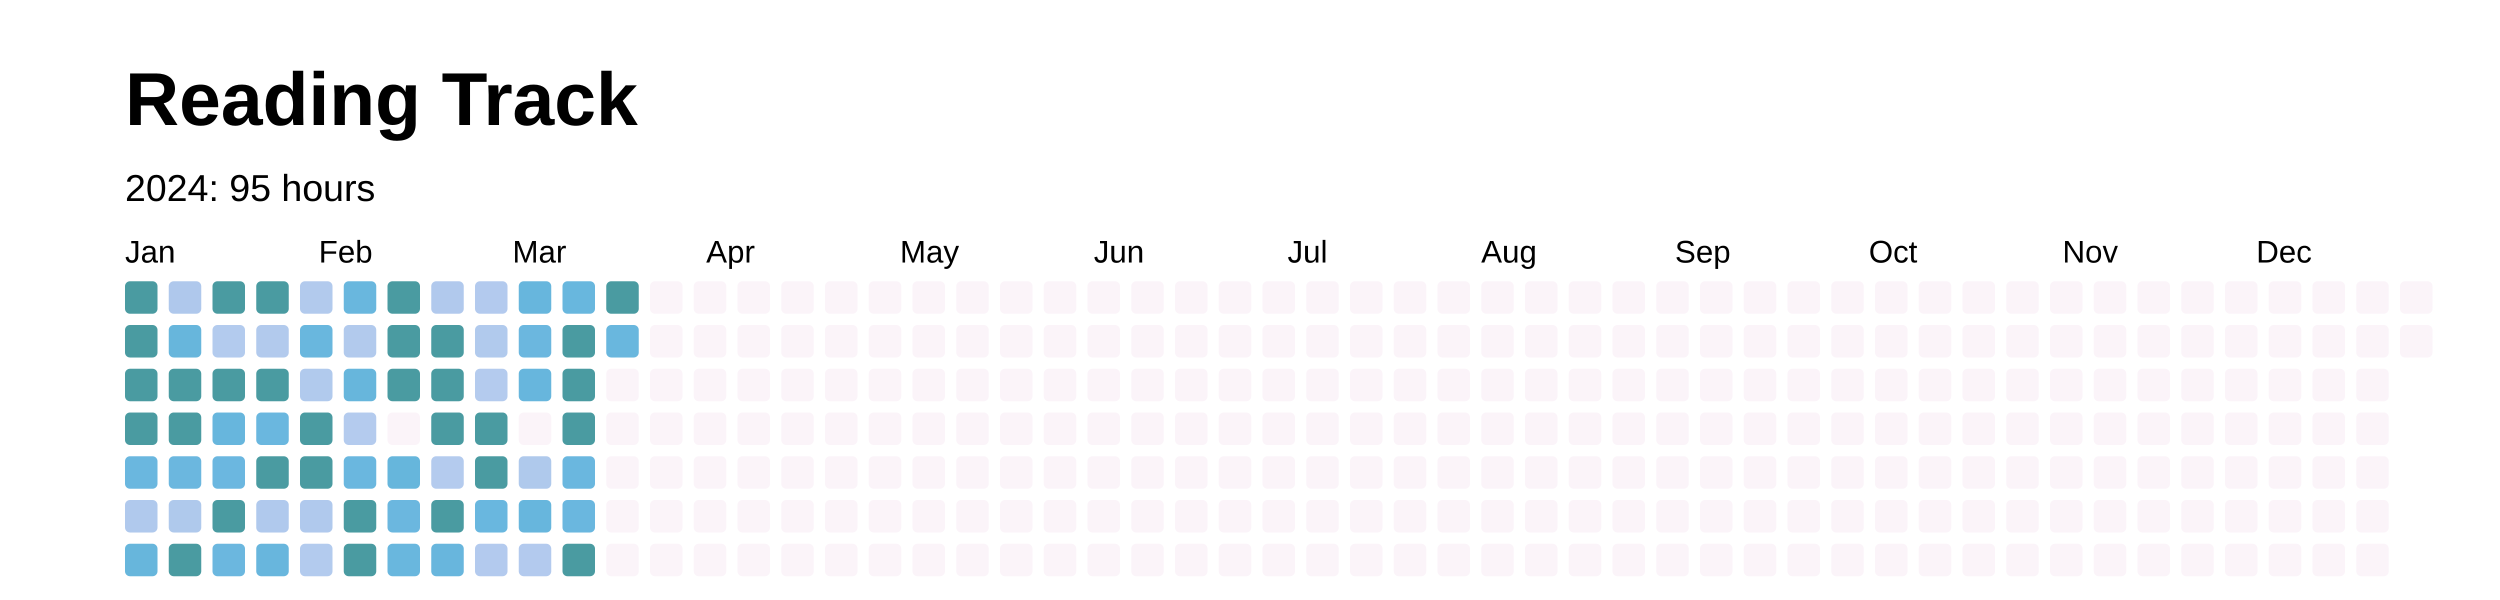
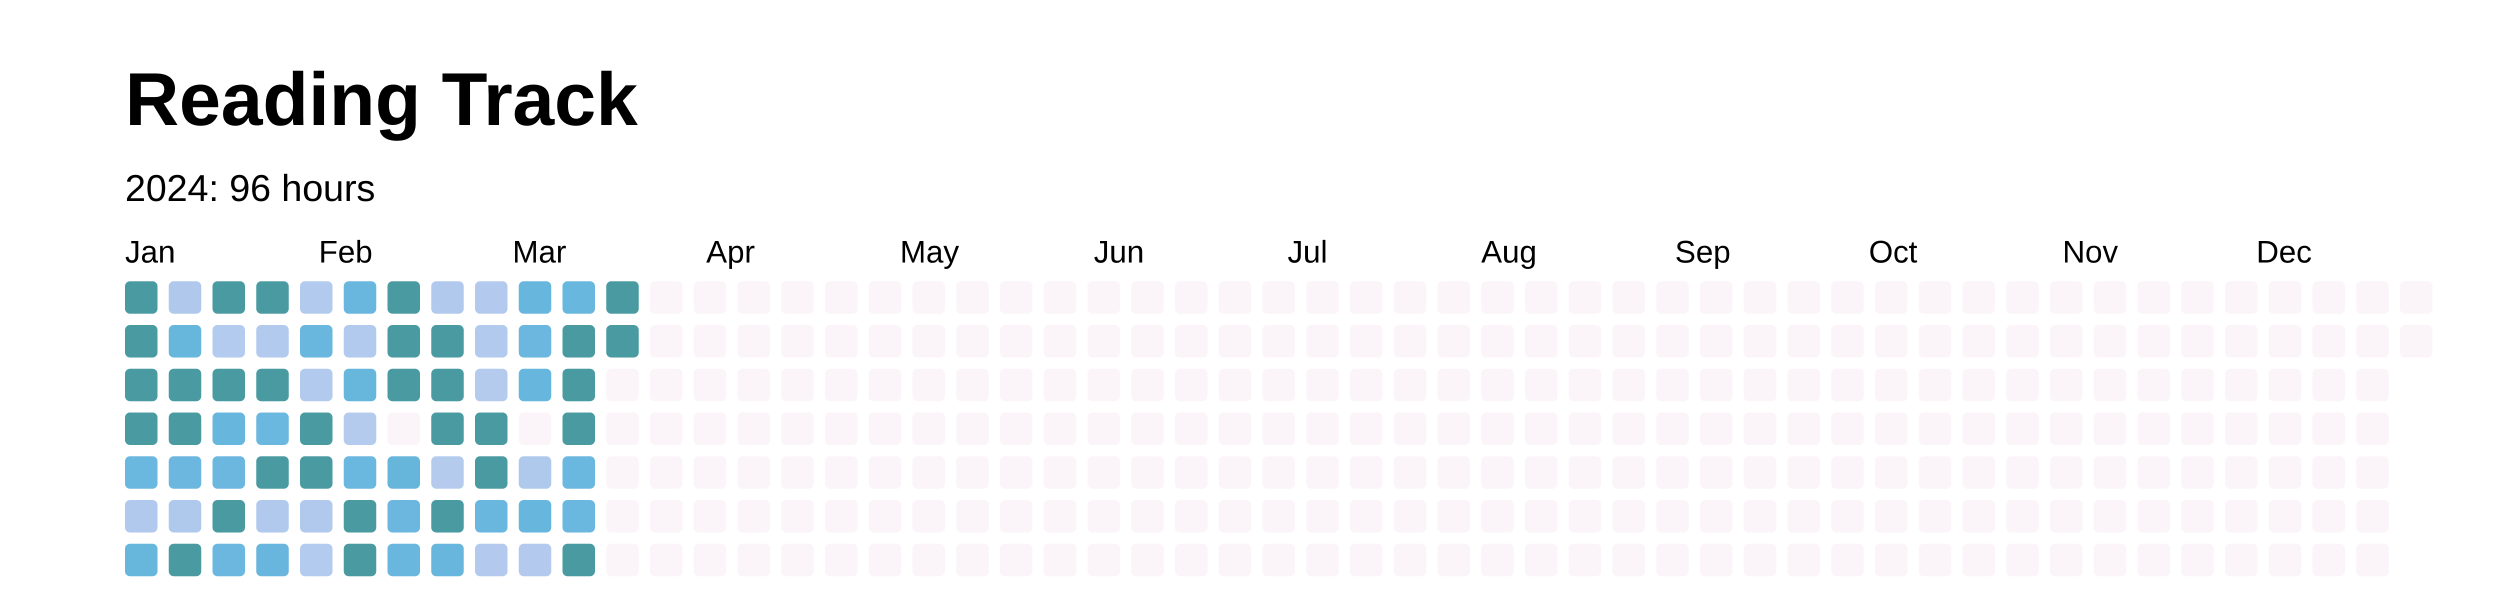
<svg xmlns="http://www.w3.org/2000/svg" baseProfile="full" height="48mm" version="1.1" viewBox="0,0,200,48" width="200mm">
  <defs />
  <rect fill="#FFFFFF" height="48" width="200" x="0" y="0" />
  <text fill="#000000" style="font-size:6px; font-family:Arial; font-weight:bold;" x="10" y="10">Reading Track</text>
-   <text dominant-baseline="hanging" fill="#000000" style="font-size:3.0px; font-family:Arial;" x="10" y="14">2024: 95 hours</text>
+   <text dominant-baseline="hanging" fill="#000000" style="font-size:3.0px; font-family:Arial;" x="10" y="14">2024: 96 hours</text>
  <text fill="#000000" style="font-size:2.5px; font-family:Arial" x="10.0" y="21.0">Jan</text>
  <text fill="#000000" style="font-size:2.5px; font-family:Arial" x="25.5" y="21.0">Feb</text>
  <text fill="#000000" style="font-size:2.5px; font-family:Arial" x="41.0" y="21.0">Mar</text>
  <text fill="#000000" style="font-size:2.5px; font-family:Arial" x="56.5" y="21.0">Apr</text>
  <text fill="#000000" style="font-size:2.5px; font-family:Arial" x="72.0" y="21.0">May</text>
  <text fill="#000000" style="font-size:2.5px; font-family:Arial" x="87.5" y="21.0">Jun</text>
  <text fill="#000000" style="font-size:2.5px; font-family:Arial" x="103.0" y="21.0">Jul</text>
  <text fill="#000000" style="font-size:2.5px; font-family:Arial" x="118.5" y="21.0">Aug</text>
  <text fill="#000000" style="font-size:2.5px; font-family:Arial" x="134.0" y="21.0">Sep</text>
  <text fill="#000000" style="font-size:2.5px; font-family:Arial" x="149.5" y="21.0">Oct</text>
  <text fill="#000000" style="font-size:2.5px; font-family:Arial" x="165.0" y="21.0">Nov</text>
  <text fill="#000000" style="font-size:2.5px; font-family:Arial" x="180.5" y="21.0">Dec</text>
  <rect fill="#4a9ba1" height="2.6" rx="0.4" ry="0.4" width="2.6" x="10.0" y="22.5" />
  <rect fill="#4a9ba1" height="2.6" rx="0.4" ry="0.4" width="2.6" x="10.0" y="26.0" />
  <rect fill="#4a9ba1" height="2.6" rx="0.4" ry="0.4" width="2.6" x="10.0" y="29.5" />
  <rect fill="#4a9ba1" height="2.6" rx="0.4" ry="0.4" width="2.6" x="10.0" y="33.0" />
  <rect fill="#6ab7df" height="2.6" rx="0.4" ry="0.4" width="2.6" x="10.0" y="36.5" />
  <rect fill="#b0c9ed" height="2.6" rx="0.4" ry="0.4" width="2.6" x="10.0" y="40.0" />
  <rect fill="#67b6dc" height="2.6" rx="0.4" ry="0.4" width="2.6" x="10.0" y="43.5" />
  <rect fill="#afc8ec" height="2.6" rx="0.4" ry="0.4" width="2.6" x="13.5" y="22.5" />
  <rect fill="#67b6dc" height="2.6" rx="0.4" ry="0.4" width="2.6" x="13.5" y="26.0" />
  <rect fill="#4a9ba1" height="2.6" rx="0.4" ry="0.4" width="2.6" x="13.5" y="29.5" />
  <rect fill="#4a9ba1" height="2.6" rx="0.4" ry="0.4" width="2.6" x="13.5" y="33.0" />
  <rect fill="#6bb7df" height="2.6" rx="0.4" ry="0.4" width="2.6" x="13.5" y="36.5" />
  <rect fill="#afc9ec" height="2.6" rx="0.4" ry="0.4" width="2.6" x="13.5" y="40.0" />
  <rect fill="#4a9ba1" height="2.6" rx="0.4" ry="0.4" width="2.6" x="13.5" y="43.5" />
  <rect fill="#4a9ba1" height="2.6" rx="0.4" ry="0.4" width="2.6" x="17.0" y="22.5" />
  <rect fill="#b3cbee" height="2.6" rx="0.4" ry="0.4" width="2.6" x="17.0" y="26.0" />
  <rect fill="#4a9ba1" height="2.6" rx="0.4" ry="0.4" width="2.6" x="17.0" y="29.5" />
  <rect fill="#67b6dd" height="2.6" rx="0.4" ry="0.4" width="2.6" x="17.0" y="33.0" />
  <rect fill="#6bb7e0" height="2.6" rx="0.4" ry="0.4" width="2.6" x="17.0" y="36.5" />
  <rect fill="#4a9ba1" height="2.6" rx="0.4" ry="0.4" width="2.6" x="17.0" y="40.0" />
  <rect fill="#6bb7df" height="2.6" rx="0.4" ry="0.4" width="2.6" x="17.0" y="43.5" />
  <rect fill="#4a9ba1" height="2.6" rx="0.4" ry="0.4" width="2.6" x="20.5" y="22.5" />
  <rect fill="#b2caed" height="2.6" rx="0.4" ry="0.4" width="2.6" x="20.5" y="26.0" />
  <rect fill="#4a9ba1" height="2.6" rx="0.4" ry="0.4" width="2.6" x="20.5" y="29.5" />
  <rect fill="#6ab7df" height="2.6" rx="0.4" ry="0.4" width="2.6" x="20.5" y="33.0" />
  <rect fill="#4a9ba1" height="2.6" rx="0.4" ry="0.4" width="2.6" x="20.5" y="36.5" />
  <rect fill="#b0c9ed" height="2.6" rx="0.4" ry="0.4" width="2.6" x="20.5" y="40.0" />
  <rect fill="#68b6dd" height="2.6" rx="0.4" ry="0.4" width="2.6" x="20.5" y="43.5" />
  <rect fill="#b2caed" height="2.6" rx="0.4" ry="0.4" width="2.6" x="24.0" y="22.5" />
  <rect fill="#69b7de" height="2.6" rx="0.4" ry="0.4" width="2.6" x="24.0" y="26.0" />
  <rect fill="#b1caed" height="2.6" rx="0.4" ry="0.4" width="2.6" x="24.0" y="29.5" />
  <rect fill="#4a9ba1" height="2.6" rx="0.4" ry="0.4" width="2.6" x="24.0" y="33.0" />
  <rect fill="#4a9ba1" height="2.6" rx="0.4" ry="0.4" width="2.6" x="24.0" y="36.5" />
  <rect fill="#b0c9ed" height="2.6" rx="0.4" ry="0.4" width="2.6" x="24.0" y="40.0" />
  <rect fill="#b3cbee" height="2.6" rx="0.4" ry="0.4" width="2.6" x="24.0" y="43.5" />
  <rect fill="#69b7de" height="2.6" rx="0.4" ry="0.4" width="2.6" x="27.5" y="22.5" />
  <rect fill="#b2caed" height="2.6" rx="0.4" ry="0.4" width="2.6" x="27.5" y="26.0" />
  <rect fill="#67b6dc" height="2.6" rx="0.4" ry="0.4" width="2.6" x="27.5" y="29.5" />
  <rect fill="#b4cbee" height="2.6" rx="0.4" ry="0.4" width="2.6" x="27.5" y="33.0" />
  <rect fill="#6ab7df" height="2.6" rx="0.4" ry="0.4" width="2.6" x="27.5" y="36.5" />
  <rect fill="#4a9ba1" height="2.6" rx="0.4" ry="0.4" width="2.6" x="27.5" y="40.0" />
  <rect fill="#4a9ba1" height="2.6" rx="0.4" ry="0.4" width="2.6" x="27.5" y="43.5" />
  <rect fill="#4a9ba1" height="2.6" rx="0.4" ry="0.4" width="2.6" x="31.0" y="22.5" />
  <rect fill="#4a9ba1" height="2.6" rx="0.4" ry="0.4" width="2.6" x="31.0" y="26.0" />
  <rect fill="#4a9ba1" height="2.6" rx="0.4" ry="0.4" width="2.6" x="31.0" y="29.5" />
  <rect fill="#FBF4F9" height="2.6" rx="0.4" ry="0.4" width="2.6" x="31.0" y="33.0" />
  <rect fill="#66b6dc" height="2.6" rx="0.4" ry="0.4" width="2.6" x="31.0" y="36.5" />
  <rect fill="#6bb7df" height="2.6" rx="0.4" ry="0.4" width="2.6" x="31.0" y="40.0" />
  <rect fill="#69b7de" height="2.6" rx="0.4" ry="0.4" width="2.6" x="31.0" y="43.5" />
  <rect fill="#b1c9ed" height="2.6" rx="0.4" ry="0.4" width="2.6" x="34.5" y="22.5" />
  <rect fill="#4a9ba1" height="2.6" rx="0.4" ry="0.4" width="2.6" x="34.5" y="26.0" />
  <rect fill="#4a9ba1" height="2.6" rx="0.4" ry="0.4" width="2.6" x="34.5" y="29.5" />
  <rect fill="#4a9ba1" height="2.6" rx="0.4" ry="0.4" width="2.6" x="34.5" y="33.0" />
  <rect fill="#b4cbee" height="2.6" rx="0.4" ry="0.4" width="2.6" x="34.5" y="36.5" />
  <rect fill="#4a9ba1" height="2.6" rx="0.4" ry="0.4" width="2.6" x="34.5" y="40.0" />
  <rect fill="#68b6dd" height="2.6" rx="0.4" ry="0.4" width="2.6" x="34.5" y="43.5" />
  <rect fill="#b3caee" height="2.6" rx="0.4" ry="0.4" width="2.6" x="38.0" y="22.5" />
  <rect fill="#b1caed" height="2.6" rx="0.4" ry="0.4" width="2.6" x="38.0" y="26.0" />
  <rect fill="#b4cbee" height="2.6" rx="0.4" ry="0.4" width="2.6" x="38.0" y="29.5" />
  <rect fill="#4a9ba1" height="2.6" rx="0.4" ry="0.4" width="2.6" x="38.0" y="33.0" />
  <rect fill="#4a9ba1" height="2.6" rx="0.4" ry="0.4" width="2.6" x="38.0" y="36.5" />
  <rect fill="#69b7df" height="2.6" rx="0.4" ry="0.4" width="2.6" x="38.0" y="40.0" />
  <rect fill="#b3caee" height="2.6" rx="0.4" ry="0.4" width="2.6" x="38.0" y="43.5" />
  <rect fill="#67b6dd" height="2.6" rx="0.4" ry="0.4" width="2.6" x="41.5" y="22.5" />
  <rect fill="#6bb7df" height="2.6" rx="0.4" ry="0.4" width="2.6" x="41.5" y="26.0" />
  <rect fill="#67b6dd" height="2.6" rx="0.4" ry="0.4" width="2.6" x="41.5" y="29.5" />
  <rect fill="#FBF4F9" height="2.6" rx="0.4" ry="0.4" width="2.6" x="41.5" y="33.0" />
  <rect fill="#afc9ec" height="2.6" rx="0.4" ry="0.4" width="2.6" x="41.5" y="36.5" />
  <rect fill="#67b6dd" height="2.6" rx="0.4" ry="0.4" width="2.6" x="41.5" y="40.0" />
  <rect fill="#b3caee" height="2.6" rx="0.4" ry="0.4" width="2.6" x="41.5" y="43.5" />
  <rect fill="#68b7de" height="2.6" rx="0.4" ry="0.4" width="2.6" x="45.0" y="22.5" />
  <rect fill="#4a9ba1" height="2.6" rx="0.4" ry="0.4" width="2.6" x="45.0" y="26.0" />
  <rect fill="#4a9ba1" height="2.6" rx="0.4" ry="0.4" width="2.6" x="45.0" y="29.5" />
  <rect fill="#4a9ba1" height="2.6" rx="0.4" ry="0.4" width="2.6" x="45.0" y="33.0" />
  <rect fill="#6ab7df" height="2.6" rx="0.4" ry="0.4" width="2.6" x="45.0" y="36.5" />
  <rect fill="#6ab7df" height="2.6" rx="0.4" ry="0.4" width="2.6" x="45.0" y="40.0" />
  <rect fill="#4a9ba1" height="2.6" rx="0.4" ry="0.4" width="2.6" x="45.0" y="43.5" />
  <rect fill="#4a9ba1" height="2.6" rx="0.4" ry="0.4" width="2.6" x="48.5" y="22.5" />
-   <rect fill="#69b7de" height="2.6" rx="0.4" ry="0.4" width="2.6" x="48.5" y="26.0" />
+   <rect fill="#4a9ba1" height="2.6" rx="0.4" ry="0.4" width="2.6" x="48.5" y="26.0" />
  <rect fill="#FBF4F9" height="2.6" rx="0.4" ry="0.4" width="2.6" x="48.5" y="29.5" />
  <rect fill="#FBF4F9" height="2.6" rx="0.4" ry="0.4" width="2.6" x="48.5" y="33.0" />
  <rect fill="#FBF4F9" height="2.6" rx="0.4" ry="0.4" width="2.6" x="48.5" y="36.5" />
  <rect fill="#FBF4F9" height="2.6" rx="0.4" ry="0.4" width="2.6" x="48.5" y="40.0" />
  <rect fill="#FBF4F9" height="2.6" rx="0.4" ry="0.4" width="2.6" x="48.5" y="43.5" />
  <rect fill="#FBF4F9" height="2.6" rx="0.4" ry="0.4" width="2.6" x="52.0" y="22.5" />
  <rect fill="#FBF4F9" height="2.6" rx="0.4" ry="0.4" width="2.6" x="52.0" y="26.0" />
  <rect fill="#FBF4F9" height="2.6" rx="0.4" ry="0.4" width="2.6" x="52.0" y="29.5" />
  <rect fill="#FBF4F9" height="2.6" rx="0.4" ry="0.4" width="2.6" x="52.0" y="33.0" />
  <rect fill="#FBF4F9" height="2.6" rx="0.4" ry="0.4" width="2.6" x="52.0" y="36.5" />
  <rect fill="#FBF4F9" height="2.6" rx="0.4" ry="0.4" width="2.6" x="52.0" y="40.0" />
  <rect fill="#FBF4F9" height="2.6" rx="0.4" ry="0.4" width="2.6" x="52.0" y="43.5" />
  <rect fill="#FBF4F9" height="2.6" rx="0.4" ry="0.4" width="2.6" x="55.5" y="22.5" />
  <rect fill="#FBF4F9" height="2.6" rx="0.4" ry="0.4" width="2.6" x="55.5" y="26.0" />
  <rect fill="#FBF4F9" height="2.6" rx="0.4" ry="0.4" width="2.6" x="55.5" y="29.5" />
  <rect fill="#FBF4F9" height="2.6" rx="0.4" ry="0.4" width="2.6" x="55.5" y="33.0" />
  <rect fill="#FBF4F9" height="2.6" rx="0.4" ry="0.4" width="2.6" x="55.5" y="36.5" />
  <rect fill="#FBF4F9" height="2.6" rx="0.4" ry="0.4" width="2.6" x="55.5" y="40.0" />
  <rect fill="#FBF4F9" height="2.6" rx="0.4" ry="0.4" width="2.6" x="55.5" y="43.5" />
  <rect fill="#FBF4F9" height="2.6" rx="0.4" ry="0.4" width="2.6" x="59.0" y="22.5" />
  <rect fill="#FBF4F9" height="2.6" rx="0.4" ry="0.4" width="2.6" x="59.0" y="26.0" />
  <rect fill="#FBF4F9" height="2.6" rx="0.4" ry="0.4" width="2.6" x="59.0" y="29.5" />
  <rect fill="#FBF4F9" height="2.6" rx="0.4" ry="0.4" width="2.6" x="59.0" y="33.0" />
  <rect fill="#FBF4F9" height="2.6" rx="0.4" ry="0.4" width="2.6" x="59.0" y="36.5" />
  <rect fill="#FBF4F9" height="2.6" rx="0.4" ry="0.4" width="2.6" x="59.0" y="40.0" />
  <rect fill="#FBF4F9" height="2.6" rx="0.4" ry="0.4" width="2.6" x="59.0" y="43.5" />
  <rect fill="#FBF4F9" height="2.6" rx="0.4" ry="0.4" width="2.6" x="62.5" y="22.5" />
  <rect fill="#FBF4F9" height="2.6" rx="0.4" ry="0.4" width="2.6" x="62.5" y="26.0" />
  <rect fill="#FBF4F9" height="2.6" rx="0.4" ry="0.4" width="2.6" x="62.5" y="29.5" />
  <rect fill="#FBF4F9" height="2.6" rx="0.4" ry="0.4" width="2.6" x="62.5" y="33.0" />
  <rect fill="#FBF4F9" height="2.6" rx="0.4" ry="0.4" width="2.6" x="62.5" y="36.5" />
  <rect fill="#FBF4F9" height="2.6" rx="0.4" ry="0.4" width="2.6" x="62.5" y="40.0" />
  <rect fill="#FBF4F9" height="2.6" rx="0.4" ry="0.4" width="2.6" x="62.5" y="43.5" />
  <rect fill="#FBF4F9" height="2.6" rx="0.4" ry="0.4" width="2.6" x="66.0" y="22.5" />
  <rect fill="#FBF4F9" height="2.6" rx="0.4" ry="0.4" width="2.6" x="66.0" y="26.0" />
  <rect fill="#FBF4F9" height="2.6" rx="0.4" ry="0.4" width="2.6" x="66.0" y="29.5" />
  <rect fill="#FBF4F9" height="2.6" rx="0.4" ry="0.4" width="2.6" x="66.0" y="33.0" />
  <rect fill="#FBF4F9" height="2.6" rx="0.4" ry="0.4" width="2.6" x="66.0" y="36.5" />
  <rect fill="#FBF4F9" height="2.6" rx="0.4" ry="0.4" width="2.6" x="66.0" y="40.0" />
  <rect fill="#FBF4F9" height="2.6" rx="0.4" ry="0.4" width="2.6" x="66.0" y="43.5" />
  <rect fill="#FBF4F9" height="2.6" rx="0.4" ry="0.4" width="2.6" x="69.5" y="22.5" />
  <rect fill="#FBF4F9" height="2.6" rx="0.4" ry="0.4" width="2.6" x="69.5" y="26.0" />
  <rect fill="#FBF4F9" height="2.6" rx="0.4" ry="0.4" width="2.6" x="69.5" y="29.5" />
  <rect fill="#FBF4F9" height="2.6" rx="0.4" ry="0.4" width="2.6" x="69.5" y="33.0" />
  <rect fill="#FBF4F9" height="2.6" rx="0.4" ry="0.4" width="2.6" x="69.5" y="36.5" />
  <rect fill="#FBF4F9" height="2.6" rx="0.4" ry="0.4" width="2.6" x="69.5" y="40.0" />
  <rect fill="#FBF4F9" height="2.6" rx="0.4" ry="0.4" width="2.6" x="69.5" y="43.5" />
  <rect fill="#FBF4F9" height="2.6" rx="0.4" ry="0.4" width="2.6" x="73.0" y="22.5" />
  <rect fill="#FBF4F9" height="2.6" rx="0.4" ry="0.4" width="2.6" x="73.0" y="26.0" />
  <rect fill="#FBF4F9" height="2.6" rx="0.4" ry="0.4" width="2.6" x="73.0" y="29.5" />
  <rect fill="#FBF4F9" height="2.6" rx="0.4" ry="0.4" width="2.6" x="73.0" y="33.0" />
  <rect fill="#FBF4F9" height="2.6" rx="0.4" ry="0.4" width="2.6" x="73.0" y="36.5" />
  <rect fill="#FBF4F9" height="2.6" rx="0.4" ry="0.4" width="2.6" x="73.0" y="40.0" />
  <rect fill="#FBF4F9" height="2.6" rx="0.4" ry="0.4" width="2.6" x="73.0" y="43.5" />
  <rect fill="#FBF4F9" height="2.6" rx="0.4" ry="0.4" width="2.6" x="76.5" y="22.5" />
  <rect fill="#FBF4F9" height="2.6" rx="0.4" ry="0.4" width="2.6" x="76.5" y="26.0" />
  <rect fill="#FBF4F9" height="2.6" rx="0.4" ry="0.4" width="2.6" x="76.5" y="29.5" />
  <rect fill="#FBF4F9" height="2.6" rx="0.4" ry="0.4" width="2.6" x="76.5" y="33.0" />
  <rect fill="#FBF4F9" height="2.6" rx="0.4" ry="0.4" width="2.6" x="76.5" y="36.5" />
  <rect fill="#FBF4F9" height="2.6" rx="0.4" ry="0.4" width="2.6" x="76.5" y="40.0" />
  <rect fill="#FBF4F9" height="2.6" rx="0.4" ry="0.4" width="2.6" x="76.5" y="43.5" />
  <rect fill="#FBF4F9" height="2.6" rx="0.4" ry="0.4" width="2.6" x="80.0" y="22.5" />
  <rect fill="#FBF4F9" height="2.6" rx="0.4" ry="0.4" width="2.6" x="80.0" y="26.0" />
  <rect fill="#FBF4F9" height="2.6" rx="0.4" ry="0.4" width="2.6" x="80.0" y="29.5" />
  <rect fill="#FBF4F9" height="2.6" rx="0.4" ry="0.4" width="2.6" x="80.0" y="33.0" />
  <rect fill="#FBF4F9" height="2.6" rx="0.4" ry="0.4" width="2.6" x="80.0" y="36.5" />
  <rect fill="#FBF4F9" height="2.6" rx="0.4" ry="0.4" width="2.6" x="80.0" y="40.0" />
  <rect fill="#FBF4F9" height="2.6" rx="0.4" ry="0.4" width="2.6" x="80.0" y="43.5" />
  <rect fill="#FBF4F9" height="2.6" rx="0.4" ry="0.4" width="2.6" x="83.5" y="22.5" />
  <rect fill="#FBF4F9" height="2.6" rx="0.4" ry="0.4" width="2.6" x="83.5" y="26.0" />
  <rect fill="#FBF4F9" height="2.6" rx="0.4" ry="0.4" width="2.6" x="83.5" y="29.5" />
  <rect fill="#FBF4F9" height="2.6" rx="0.4" ry="0.4" width="2.6" x="83.5" y="33.0" />
  <rect fill="#FBF4F9" height="2.6" rx="0.4" ry="0.4" width="2.6" x="83.5" y="36.5" />
  <rect fill="#FBF4F9" height="2.6" rx="0.4" ry="0.4" width="2.6" x="83.5" y="40.0" />
  <rect fill="#FBF4F9" height="2.6" rx="0.4" ry="0.4" width="2.6" x="83.5" y="43.5" />
  <rect fill="#FBF4F9" height="2.6" rx="0.4" ry="0.4" width="2.6" x="87.0" y="22.5" />
  <rect fill="#FBF4F9" height="2.6" rx="0.4" ry="0.4" width="2.6" x="87.0" y="26.0" />
  <rect fill="#FBF4F9" height="2.6" rx="0.4" ry="0.4" width="2.6" x="87.0" y="29.5" />
  <rect fill="#FBF4F9" height="2.6" rx="0.4" ry="0.4" width="2.6" x="87.0" y="33.0" />
  <rect fill="#FBF4F9" height="2.6" rx="0.4" ry="0.4" width="2.6" x="87.0" y="36.5" />
  <rect fill="#FBF4F9" height="2.6" rx="0.4" ry="0.4" width="2.6" x="87.0" y="40.0" />
  <rect fill="#FBF4F9" height="2.6" rx="0.4" ry="0.4" width="2.6" x="87.0" y="43.5" />
  <rect fill="#FBF4F9" height="2.6" rx="0.4" ry="0.4" width="2.6" x="90.5" y="22.5" />
  <rect fill="#FBF4F9" height="2.6" rx="0.4" ry="0.4" width="2.6" x="90.5" y="26.0" />
  <rect fill="#FBF4F9" height="2.6" rx="0.4" ry="0.4" width="2.6" x="90.5" y="29.5" />
  <rect fill="#FBF4F9" height="2.6" rx="0.4" ry="0.4" width="2.6" x="90.5" y="33.0" />
  <rect fill="#FBF4F9" height="2.6" rx="0.4" ry="0.4" width="2.6" x="90.5" y="36.5" />
  <rect fill="#FBF4F9" height="2.6" rx="0.4" ry="0.4" width="2.6" x="90.5" y="40.0" />
  <rect fill="#FBF4F9" height="2.6" rx="0.4" ry="0.4" width="2.6" x="90.5" y="43.5" />
  <rect fill="#FBF4F9" height="2.6" rx="0.4" ry="0.4" width="2.6" x="94.0" y="22.5" />
  <rect fill="#FBF4F9" height="2.6" rx="0.4" ry="0.4" width="2.6" x="94.0" y="26.0" />
  <rect fill="#FBF4F9" height="2.6" rx="0.4" ry="0.4" width="2.6" x="94.0" y="29.5" />
  <rect fill="#FBF4F9" height="2.6" rx="0.4" ry="0.4" width="2.6" x="94.0" y="33.0" />
  <rect fill="#FBF4F9" height="2.6" rx="0.4" ry="0.4" width="2.6" x="94.0" y="36.5" />
  <rect fill="#FBF4F9" height="2.6" rx="0.4" ry="0.4" width="2.6" x="94.0" y="40.0" />
  <rect fill="#FBF4F9" height="2.6" rx="0.4" ry="0.4" width="2.6" x="94.0" y="43.5" />
  <rect fill="#FBF4F9" height="2.6" rx="0.4" ry="0.4" width="2.6" x="97.5" y="22.5" />
  <rect fill="#FBF4F9" height="2.6" rx="0.4" ry="0.4" width="2.6" x="97.5" y="26.0" />
  <rect fill="#FBF4F9" height="2.6" rx="0.4" ry="0.4" width="2.6" x="97.5" y="29.5" />
  <rect fill="#FBF4F9" height="2.6" rx="0.4" ry="0.4" width="2.6" x="97.5" y="33.0" />
  <rect fill="#FBF4F9" height="2.6" rx="0.4" ry="0.4" width="2.6" x="97.5" y="36.5" />
  <rect fill="#FBF4F9" height="2.6" rx="0.4" ry="0.4" width="2.6" x="97.5" y="40.0" />
  <rect fill="#FBF4F9" height="2.6" rx="0.4" ry="0.4" width="2.6" x="97.5" y="43.5" />
  <rect fill="#FBF4F9" height="2.6" rx="0.4" ry="0.4" width="2.6" x="101.0" y="22.5" />
  <rect fill="#FBF4F9" height="2.6" rx="0.4" ry="0.4" width="2.6" x="101.0" y="26.0" />
  <rect fill="#FBF4F9" height="2.6" rx="0.4" ry="0.4" width="2.6" x="101.0" y="29.5" />
  <rect fill="#FBF4F9" height="2.6" rx="0.4" ry="0.4" width="2.6" x="101.0" y="33.0" />
  <rect fill="#FBF4F9" height="2.6" rx="0.4" ry="0.4" width="2.6" x="101.0" y="36.5" />
  <rect fill="#FBF4F9" height="2.6" rx="0.4" ry="0.4" width="2.6" x="101.0" y="40.0" />
  <rect fill="#FBF4F9" height="2.6" rx="0.4" ry="0.4" width="2.6" x="101.0" y="43.5" />
  <rect fill="#FBF4F9" height="2.6" rx="0.4" ry="0.4" width="2.6" x="104.5" y="22.5" />
  <rect fill="#FBF4F9" height="2.6" rx="0.4" ry="0.4" width="2.6" x="104.5" y="26.0" />
  <rect fill="#FBF4F9" height="2.6" rx="0.4" ry="0.4" width="2.6" x="104.5" y="29.5" />
  <rect fill="#FBF4F9" height="2.6" rx="0.4" ry="0.4" width="2.6" x="104.5" y="33.0" />
  <rect fill="#FBF4F9" height="2.6" rx="0.4" ry="0.4" width="2.6" x="104.5" y="36.5" />
  <rect fill="#FBF4F9" height="2.6" rx="0.4" ry="0.4" width="2.6" x="104.5" y="40.0" />
  <rect fill="#FBF4F9" height="2.6" rx="0.4" ry="0.4" width="2.6" x="104.5" y="43.5" />
  <rect fill="#FBF4F9" height="2.6" rx="0.4" ry="0.4" width="2.6" x="108.0" y="22.5" />
  <rect fill="#FBF4F9" height="2.6" rx="0.4" ry="0.4" width="2.6" x="108.0" y="26.0" />
  <rect fill="#FBF4F9" height="2.6" rx="0.4" ry="0.4" width="2.6" x="108.0" y="29.5" />
  <rect fill="#FBF4F9" height="2.6" rx="0.4" ry="0.4" width="2.6" x="108.0" y="33.0" />
  <rect fill="#FBF4F9" height="2.6" rx="0.4" ry="0.4" width="2.6" x="108.0" y="36.5" />
  <rect fill="#FBF4F9" height="2.6" rx="0.4" ry="0.4" width="2.6" x="108.0" y="40.0" />
  <rect fill="#FBF4F9" height="2.6" rx="0.4" ry="0.4" width="2.6" x="108.0" y="43.5" />
  <rect fill="#FBF4F9" height="2.6" rx="0.4" ry="0.4" width="2.6" x="111.5" y="22.5" />
  <rect fill="#FBF4F9" height="2.6" rx="0.4" ry="0.4" width="2.6" x="111.5" y="26.0" />
  <rect fill="#FBF4F9" height="2.6" rx="0.4" ry="0.4" width="2.6" x="111.5" y="29.5" />
  <rect fill="#FBF4F9" height="2.6" rx="0.4" ry="0.4" width="2.6" x="111.5" y="33.0" />
  <rect fill="#FBF4F9" height="2.6" rx="0.4" ry="0.4" width="2.6" x="111.5" y="36.5" />
  <rect fill="#FBF4F9" height="2.6" rx="0.4" ry="0.4" width="2.6" x="111.5" y="40.0" />
  <rect fill="#FBF4F9" height="2.6" rx="0.4" ry="0.4" width="2.6" x="111.5" y="43.5" />
  <rect fill="#FBF4F9" height="2.6" rx="0.4" ry="0.4" width="2.6" x="115.0" y="22.5" />
  <rect fill="#FBF4F9" height="2.6" rx="0.4" ry="0.4" width="2.6" x="115.0" y="26.0" />
  <rect fill="#FBF4F9" height="2.6" rx="0.4" ry="0.4" width="2.6" x="115.0" y="29.5" />
  <rect fill="#FBF4F9" height="2.6" rx="0.4" ry="0.4" width="2.6" x="115.0" y="33.0" />
  <rect fill="#FBF4F9" height="2.6" rx="0.4" ry="0.4" width="2.6" x="115.0" y="36.5" />
  <rect fill="#FBF4F9" height="2.6" rx="0.4" ry="0.4" width="2.6" x="115.0" y="40.0" />
  <rect fill="#FBF4F9" height="2.6" rx="0.4" ry="0.4" width="2.6" x="115.0" y="43.5" />
  <rect fill="#FBF4F9" height="2.6" rx="0.4" ry="0.4" width="2.6" x="118.5" y="22.5" />
  <rect fill="#FBF4F9" height="2.6" rx="0.4" ry="0.4" width="2.6" x="118.5" y="26.0" />
  <rect fill="#FBF4F9" height="2.6" rx="0.4" ry="0.4" width="2.6" x="118.5" y="29.5" />
  <rect fill="#FBF4F9" height="2.6" rx="0.4" ry="0.4" width="2.6" x="118.5" y="33.0" />
  <rect fill="#FBF4F9" height="2.6" rx="0.4" ry="0.4" width="2.6" x="118.5" y="36.5" />
  <rect fill="#FBF4F9" height="2.6" rx="0.4" ry="0.4" width="2.6" x="118.5" y="40.0" />
  <rect fill="#FBF4F9" height="2.6" rx="0.4" ry="0.4" width="2.6" x="118.5" y="43.5" />
  <rect fill="#FBF4F9" height="2.6" rx="0.4" ry="0.4" width="2.6" x="122.0" y="22.5" />
  <rect fill="#FBF4F9" height="2.6" rx="0.4" ry="0.4" width="2.6" x="122.0" y="26.0" />
  <rect fill="#FBF4F9" height="2.6" rx="0.4" ry="0.4" width="2.6" x="122.0" y="29.5" />
  <rect fill="#FBF4F9" height="2.6" rx="0.4" ry="0.4" width="2.6" x="122.0" y="33.0" />
  <rect fill="#FBF4F9" height="2.6" rx="0.4" ry="0.4" width="2.6" x="122.0" y="36.5" />
  <rect fill="#FBF4F9" height="2.6" rx="0.4" ry="0.4" width="2.6" x="122.0" y="40.0" />
  <rect fill="#FBF4F9" height="2.6" rx="0.4" ry="0.4" width="2.6" x="122.0" y="43.5" />
  <rect fill="#FBF4F9" height="2.6" rx="0.4" ry="0.4" width="2.6" x="125.5" y="22.5" />
  <rect fill="#FBF4F9" height="2.6" rx="0.4" ry="0.4" width="2.6" x="125.5" y="26.0" />
  <rect fill="#FBF4F9" height="2.6" rx="0.4" ry="0.4" width="2.6" x="125.5" y="29.5" />
  <rect fill="#FBF4F9" height="2.6" rx="0.4" ry="0.4" width="2.6" x="125.5" y="33.0" />
  <rect fill="#FBF4F9" height="2.6" rx="0.4" ry="0.4" width="2.6" x="125.5" y="36.5" />
  <rect fill="#FBF4F9" height="2.6" rx="0.4" ry="0.4" width="2.6" x="125.5" y="40.0" />
  <rect fill="#FBF4F9" height="2.6" rx="0.4" ry="0.4" width="2.6" x="125.5" y="43.5" />
  <rect fill="#FBF4F9" height="2.6" rx="0.4" ry="0.4" width="2.6" x="129.0" y="22.5" />
  <rect fill="#FBF4F9" height="2.6" rx="0.4" ry="0.4" width="2.6" x="129.0" y="26.0" />
  <rect fill="#FBF4F9" height="2.6" rx="0.4" ry="0.4" width="2.6" x="129.0" y="29.5" />
  <rect fill="#FBF4F9" height="2.6" rx="0.4" ry="0.4" width="2.6" x="129.0" y="33.0" />
  <rect fill="#FBF4F9" height="2.6" rx="0.4" ry="0.4" width="2.6" x="129.0" y="36.5" />
  <rect fill="#FBF4F9" height="2.6" rx="0.4" ry="0.4" width="2.6" x="129.0" y="40.0" />
  <rect fill="#FBF4F9" height="2.6" rx="0.4" ry="0.4" width="2.6" x="129.0" y="43.5" />
  <rect fill="#FBF4F9" height="2.6" rx="0.4" ry="0.4" width="2.6" x="132.5" y="22.5" />
  <rect fill="#FBF4F9" height="2.6" rx="0.4" ry="0.4" width="2.6" x="132.5" y="26.0" />
  <rect fill="#FBF4F9" height="2.6" rx="0.4" ry="0.4" width="2.6" x="132.5" y="29.5" />
  <rect fill="#FBF4F9" height="2.6" rx="0.4" ry="0.4" width="2.6" x="132.5" y="33.0" />
  <rect fill="#FBF4F9" height="2.6" rx="0.4" ry="0.4" width="2.6" x="132.5" y="36.5" />
  <rect fill="#FBF4F9" height="2.6" rx="0.4" ry="0.4" width="2.6" x="132.5" y="40.0" />
  <rect fill="#FBF4F9" height="2.6" rx="0.4" ry="0.4" width="2.6" x="132.5" y="43.5" />
  <rect fill="#FBF4F9" height="2.6" rx="0.4" ry="0.4" width="2.6" x="136.0" y="22.5" />
  <rect fill="#FBF4F9" height="2.6" rx="0.4" ry="0.4" width="2.6" x="136.0" y="26.0" />
  <rect fill="#FBF4F9" height="2.6" rx="0.4" ry="0.4" width="2.6" x="136.0" y="29.5" />
  <rect fill="#FBF4F9" height="2.6" rx="0.4" ry="0.4" width="2.6" x="136.0" y="33.0" />
  <rect fill="#FBF4F9" height="2.6" rx="0.4" ry="0.4" width="2.6" x="136.0" y="36.5" />
  <rect fill="#FBF4F9" height="2.6" rx="0.4" ry="0.4" width="2.6" x="136.0" y="40.0" />
  <rect fill="#FBF4F9" height="2.6" rx="0.4" ry="0.4" width="2.6" x="136.0" y="43.5" />
  <rect fill="#FBF4F9" height="2.6" rx="0.4" ry="0.4" width="2.6" x="139.5" y="22.5" />
  <rect fill="#FBF4F9" height="2.6" rx="0.4" ry="0.4" width="2.6" x="139.5" y="26.0" />
  <rect fill="#FBF4F9" height="2.6" rx="0.4" ry="0.4" width="2.6" x="139.5" y="29.5" />
  <rect fill="#FBF4F9" height="2.6" rx="0.4" ry="0.4" width="2.6" x="139.5" y="33.0" />
  <rect fill="#FBF4F9" height="2.6" rx="0.4" ry="0.4" width="2.6" x="139.5" y="36.5" />
  <rect fill="#FBF4F9" height="2.6" rx="0.4" ry="0.4" width="2.6" x="139.5" y="40.0" />
  <rect fill="#FBF4F9" height="2.6" rx="0.4" ry="0.4" width="2.6" x="139.5" y="43.5" />
  <rect fill="#FBF4F9" height="2.6" rx="0.4" ry="0.4" width="2.6" x="143.0" y="22.5" />
  <rect fill="#FBF4F9" height="2.6" rx="0.4" ry="0.4" width="2.6" x="143.0" y="26.0" />
  <rect fill="#FBF4F9" height="2.6" rx="0.4" ry="0.4" width="2.6" x="143.0" y="29.5" />
  <rect fill="#FBF4F9" height="2.6" rx="0.4" ry="0.4" width="2.6" x="143.0" y="33.0" />
  <rect fill="#FBF4F9" height="2.6" rx="0.4" ry="0.4" width="2.6" x="143.0" y="36.5" />
  <rect fill="#FBF4F9" height="2.6" rx="0.4" ry="0.4" width="2.6" x="143.0" y="40.0" />
  <rect fill="#FBF4F9" height="2.6" rx="0.4" ry="0.4" width="2.6" x="143.0" y="43.5" />
  <rect fill="#FBF4F9" height="2.6" rx="0.4" ry="0.4" width="2.6" x="146.5" y="22.5" />
  <rect fill="#FBF4F9" height="2.6" rx="0.4" ry="0.4" width="2.6" x="146.5" y="26.0" />
  <rect fill="#FBF4F9" height="2.6" rx="0.4" ry="0.4" width="2.6" x="146.5" y="29.5" />
  <rect fill="#FBF4F9" height="2.6" rx="0.4" ry="0.4" width="2.6" x="146.5" y="33.0" />
  <rect fill="#FBF4F9" height="2.6" rx="0.4" ry="0.4" width="2.6" x="146.5" y="36.5" />
  <rect fill="#FBF4F9" height="2.6" rx="0.4" ry="0.4" width="2.6" x="146.5" y="40.0" />
  <rect fill="#FBF4F9" height="2.6" rx="0.4" ry="0.4" width="2.6" x="146.5" y="43.5" />
  <rect fill="#FBF4F9" height="2.6" rx="0.4" ry="0.4" width="2.6" x="150.0" y="22.5" />
  <rect fill="#FBF4F9" height="2.6" rx="0.4" ry="0.4" width="2.6" x="150.0" y="26.0" />
  <rect fill="#FBF4F9" height="2.6" rx="0.4" ry="0.4" width="2.6" x="150.0" y="29.5" />
  <rect fill="#FBF4F9" height="2.6" rx="0.4" ry="0.4" width="2.6" x="150.0" y="33.0" />
  <rect fill="#FBF4F9" height="2.6" rx="0.4" ry="0.4" width="2.6" x="150.0" y="36.5" />
  <rect fill="#FBF4F9" height="2.6" rx="0.4" ry="0.4" width="2.6" x="150.0" y="40.0" />
  <rect fill="#FBF4F9" height="2.6" rx="0.4" ry="0.4" width="2.6" x="150.0" y="43.5" />
  <rect fill="#FBF4F9" height="2.6" rx="0.4" ry="0.4" width="2.6" x="153.5" y="22.5" />
  <rect fill="#FBF4F9" height="2.6" rx="0.4" ry="0.4" width="2.6" x="153.5" y="26.0" />
  <rect fill="#FBF4F9" height="2.6" rx="0.4" ry="0.4" width="2.6" x="153.5" y="29.5" />
  <rect fill="#FBF4F9" height="2.6" rx="0.4" ry="0.4" width="2.6" x="153.5" y="33.0" />
  <rect fill="#FBF4F9" height="2.6" rx="0.4" ry="0.4" width="2.6" x="153.5" y="36.5" />
  <rect fill="#FBF4F9" height="2.6" rx="0.4" ry="0.4" width="2.6" x="153.5" y="40.0" />
  <rect fill="#FBF4F9" height="2.6" rx="0.4" ry="0.4" width="2.6" x="153.5" y="43.5" />
  <rect fill="#FBF4F9" height="2.6" rx="0.4" ry="0.4" width="2.6" x="157.0" y="22.5" />
  <rect fill="#FBF4F9" height="2.6" rx="0.4" ry="0.4" width="2.6" x="157.0" y="26.0" />
  <rect fill="#FBF4F9" height="2.6" rx="0.4" ry="0.4" width="2.6" x="157.0" y="29.5" />
  <rect fill="#FBF4F9" height="2.6" rx="0.4" ry="0.4" width="2.6" x="157.0" y="33.0" />
  <rect fill="#FBF4F9" height="2.6" rx="0.4" ry="0.4" width="2.6" x="157.0" y="36.5" />
  <rect fill="#FBF4F9" height="2.6" rx="0.4" ry="0.4" width="2.6" x="157.0" y="40.0" />
  <rect fill="#FBF4F9" height="2.6" rx="0.4" ry="0.4" width="2.6" x="157.0" y="43.5" />
  <rect fill="#FBF4F9" height="2.6" rx="0.4" ry="0.4" width="2.6" x="160.5" y="22.5" />
  <rect fill="#FBF4F9" height="2.6" rx="0.4" ry="0.4" width="2.6" x="160.5" y="26.0" />
  <rect fill="#FBF4F9" height="2.6" rx="0.4" ry="0.4" width="2.6" x="160.5" y="29.5" />
  <rect fill="#FBF4F9" height="2.6" rx="0.4" ry="0.4" width="2.6" x="160.5" y="33.0" />
  <rect fill="#FBF4F9" height="2.6" rx="0.4" ry="0.4" width="2.6" x="160.5" y="36.5" />
  <rect fill="#FBF4F9" height="2.6" rx="0.4" ry="0.4" width="2.6" x="160.5" y="40.0" />
  <rect fill="#FBF4F9" height="2.6" rx="0.4" ry="0.4" width="2.6" x="160.5" y="43.5" />
  <rect fill="#FBF4F9" height="2.6" rx="0.4" ry="0.4" width="2.6" x="164.0" y="22.5" />
  <rect fill="#FBF4F9" height="2.6" rx="0.4" ry="0.4" width="2.6" x="164.0" y="26.0" />
  <rect fill="#FBF4F9" height="2.6" rx="0.4" ry="0.4" width="2.6" x="164.0" y="29.5" />
  <rect fill="#FBF4F9" height="2.6" rx="0.4" ry="0.4" width="2.6" x="164.0" y="33.0" />
  <rect fill="#FBF4F9" height="2.6" rx="0.4" ry="0.4" width="2.6" x="164.0" y="36.5" />
  <rect fill="#FBF4F9" height="2.6" rx="0.4" ry="0.4" width="2.6" x="164.0" y="40.0" />
  <rect fill="#FBF4F9" height="2.6" rx="0.4" ry="0.4" width="2.6" x="164.0" y="43.5" />
  <rect fill="#FBF4F9" height="2.6" rx="0.4" ry="0.4" width="2.6" x="167.5" y="22.5" />
  <rect fill="#FBF4F9" height="2.6" rx="0.4" ry="0.4" width="2.6" x="167.5" y="26.0" />
  <rect fill="#FBF4F9" height="2.6" rx="0.4" ry="0.4" width="2.6" x="167.5" y="29.5" />
  <rect fill="#FBF4F9" height="2.6" rx="0.4" ry="0.4" width="2.6" x="167.5" y="33.0" />
  <rect fill="#FBF4F9" height="2.6" rx="0.4" ry="0.4" width="2.6" x="167.5" y="36.5" />
  <rect fill="#FBF4F9" height="2.6" rx="0.4" ry="0.4" width="2.6" x="167.5" y="40.0" />
  <rect fill="#FBF4F9" height="2.6" rx="0.4" ry="0.4" width="2.6" x="167.5" y="43.5" />
  <rect fill="#FBF4F9" height="2.6" rx="0.4" ry="0.4" width="2.6" x="171.0" y="22.5" />
  <rect fill="#FBF4F9" height="2.6" rx="0.4" ry="0.4" width="2.6" x="171.0" y="26.0" />
  <rect fill="#FBF4F9" height="2.6" rx="0.4" ry="0.4" width="2.6" x="171.0" y="29.5" />
  <rect fill="#FBF4F9" height="2.6" rx="0.4" ry="0.4" width="2.6" x="171.0" y="33.0" />
  <rect fill="#FBF4F9" height="2.6" rx="0.4" ry="0.4" width="2.6" x="171.0" y="36.5" />
  <rect fill="#FBF4F9" height="2.6" rx="0.4" ry="0.4" width="2.6" x="171.0" y="40.0" />
  <rect fill="#FBF4F9" height="2.6" rx="0.4" ry="0.4" width="2.6" x="171.0" y="43.5" />
  <rect fill="#FBF4F9" height="2.6" rx="0.4" ry="0.4" width="2.6" x="174.5" y="22.5" />
  <rect fill="#FBF4F9" height="2.6" rx="0.4" ry="0.4" width="2.6" x="174.5" y="26.0" />
  <rect fill="#FBF4F9" height="2.6" rx="0.4" ry="0.4" width="2.6" x="174.5" y="29.5" />
  <rect fill="#FBF4F9" height="2.6" rx="0.4" ry="0.4" width="2.6" x="174.5" y="33.0" />
  <rect fill="#FBF4F9" height="2.6" rx="0.4" ry="0.4" width="2.6" x="174.5" y="36.5" />
  <rect fill="#FBF4F9" height="2.6" rx="0.4" ry="0.4" width="2.6" x="174.5" y="40.0" />
  <rect fill="#FBF4F9" height="2.6" rx="0.4" ry="0.4" width="2.6" x="174.5" y="43.5" />
  <rect fill="#FBF4F9" height="2.6" rx="0.4" ry="0.4" width="2.6" x="178.0" y="22.5" />
  <rect fill="#FBF4F9" height="2.6" rx="0.4" ry="0.4" width="2.6" x="178.0" y="26.0" />
  <rect fill="#FBF4F9" height="2.6" rx="0.4" ry="0.4" width="2.6" x="178.0" y="29.5" />
  <rect fill="#FBF4F9" height="2.6" rx="0.4" ry="0.4" width="2.6" x="178.0" y="33.0" />
  <rect fill="#FBF4F9" height="2.6" rx="0.4" ry="0.4" width="2.6" x="178.0" y="36.5" />
  <rect fill="#FBF4F9" height="2.6" rx="0.4" ry="0.4" width="2.6" x="178.0" y="40.0" />
  <rect fill="#FBF4F9" height="2.6" rx="0.4" ry="0.4" width="2.6" x="178.0" y="43.5" />
  <rect fill="#FBF4F9" height="2.6" rx="0.4" ry="0.4" width="2.6" x="181.5" y="22.5" />
  <rect fill="#FBF4F9" height="2.6" rx="0.4" ry="0.4" width="2.6" x="181.5" y="26.0" />
  <rect fill="#FBF4F9" height="2.6" rx="0.4" ry="0.4" width="2.6" x="181.5" y="29.5" />
  <rect fill="#FBF4F9" height="2.6" rx="0.4" ry="0.4" width="2.6" x="181.5" y="33.0" />
  <rect fill="#FBF4F9" height="2.6" rx="0.4" ry="0.4" width="2.6" x="181.5" y="36.5" />
  <rect fill="#FBF4F9" height="2.6" rx="0.4" ry="0.4" width="2.6" x="181.5" y="40.0" />
  <rect fill="#FBF4F9" height="2.6" rx="0.4" ry="0.4" width="2.6" x="181.5" y="43.5" />
  <rect fill="#FBF4F9" height="2.6" rx="0.4" ry="0.4" width="2.6" x="185.0" y="22.5" />
  <rect fill="#FBF4F9" height="2.6" rx="0.4" ry="0.4" width="2.6" x="185.0" y="26.0" />
  <rect fill="#FBF4F9" height="2.6" rx="0.4" ry="0.4" width="2.6" x="185.0" y="29.5" />
  <rect fill="#FBF4F9" height="2.6" rx="0.4" ry="0.4" width="2.6" x="185.0" y="33.0" />
  <rect fill="#FBF4F9" height="2.6" rx="0.4" ry="0.4" width="2.6" x="185.0" y="36.5" />
  <rect fill="#FBF4F9" height="2.6" rx="0.4" ry="0.4" width="2.6" x="185.0" y="40.0" />
  <rect fill="#FBF4F9" height="2.6" rx="0.4" ry="0.4" width="2.6" x="185.0" y="43.5" />
  <rect fill="#FBF4F9" height="2.6" rx="0.4" ry="0.4" width="2.6" x="188.5" y="22.5" />
  <rect fill="#FBF4F9" height="2.6" rx="0.4" ry="0.4" width="2.6" x="188.5" y="26.0" />
  <rect fill="#FBF4F9" height="2.6" rx="0.4" ry="0.4" width="2.6" x="188.5" y="29.5" />
  <rect fill="#FBF4F9" height="2.6" rx="0.4" ry="0.4" width="2.6" x="188.5" y="33.0" />
  <rect fill="#FBF4F9" height="2.6" rx="0.4" ry="0.4" width="2.6" x="188.5" y="36.5" />
  <rect fill="#FBF4F9" height="2.6" rx="0.4" ry="0.4" width="2.6" x="188.5" y="40.0" />
  <rect fill="#FBF4F9" height="2.6" rx="0.4" ry="0.4" width="2.6" x="188.5" y="43.5" />
  <rect fill="#FBF4F9" height="2.6" rx="0.4" ry="0.4" width="2.6" x="192.0" y="22.5" />
  <rect fill="#FBF4F9" height="2.6" rx="0.4" ry="0.4" width="2.6" x="192.0" y="26.0" />
</svg>
